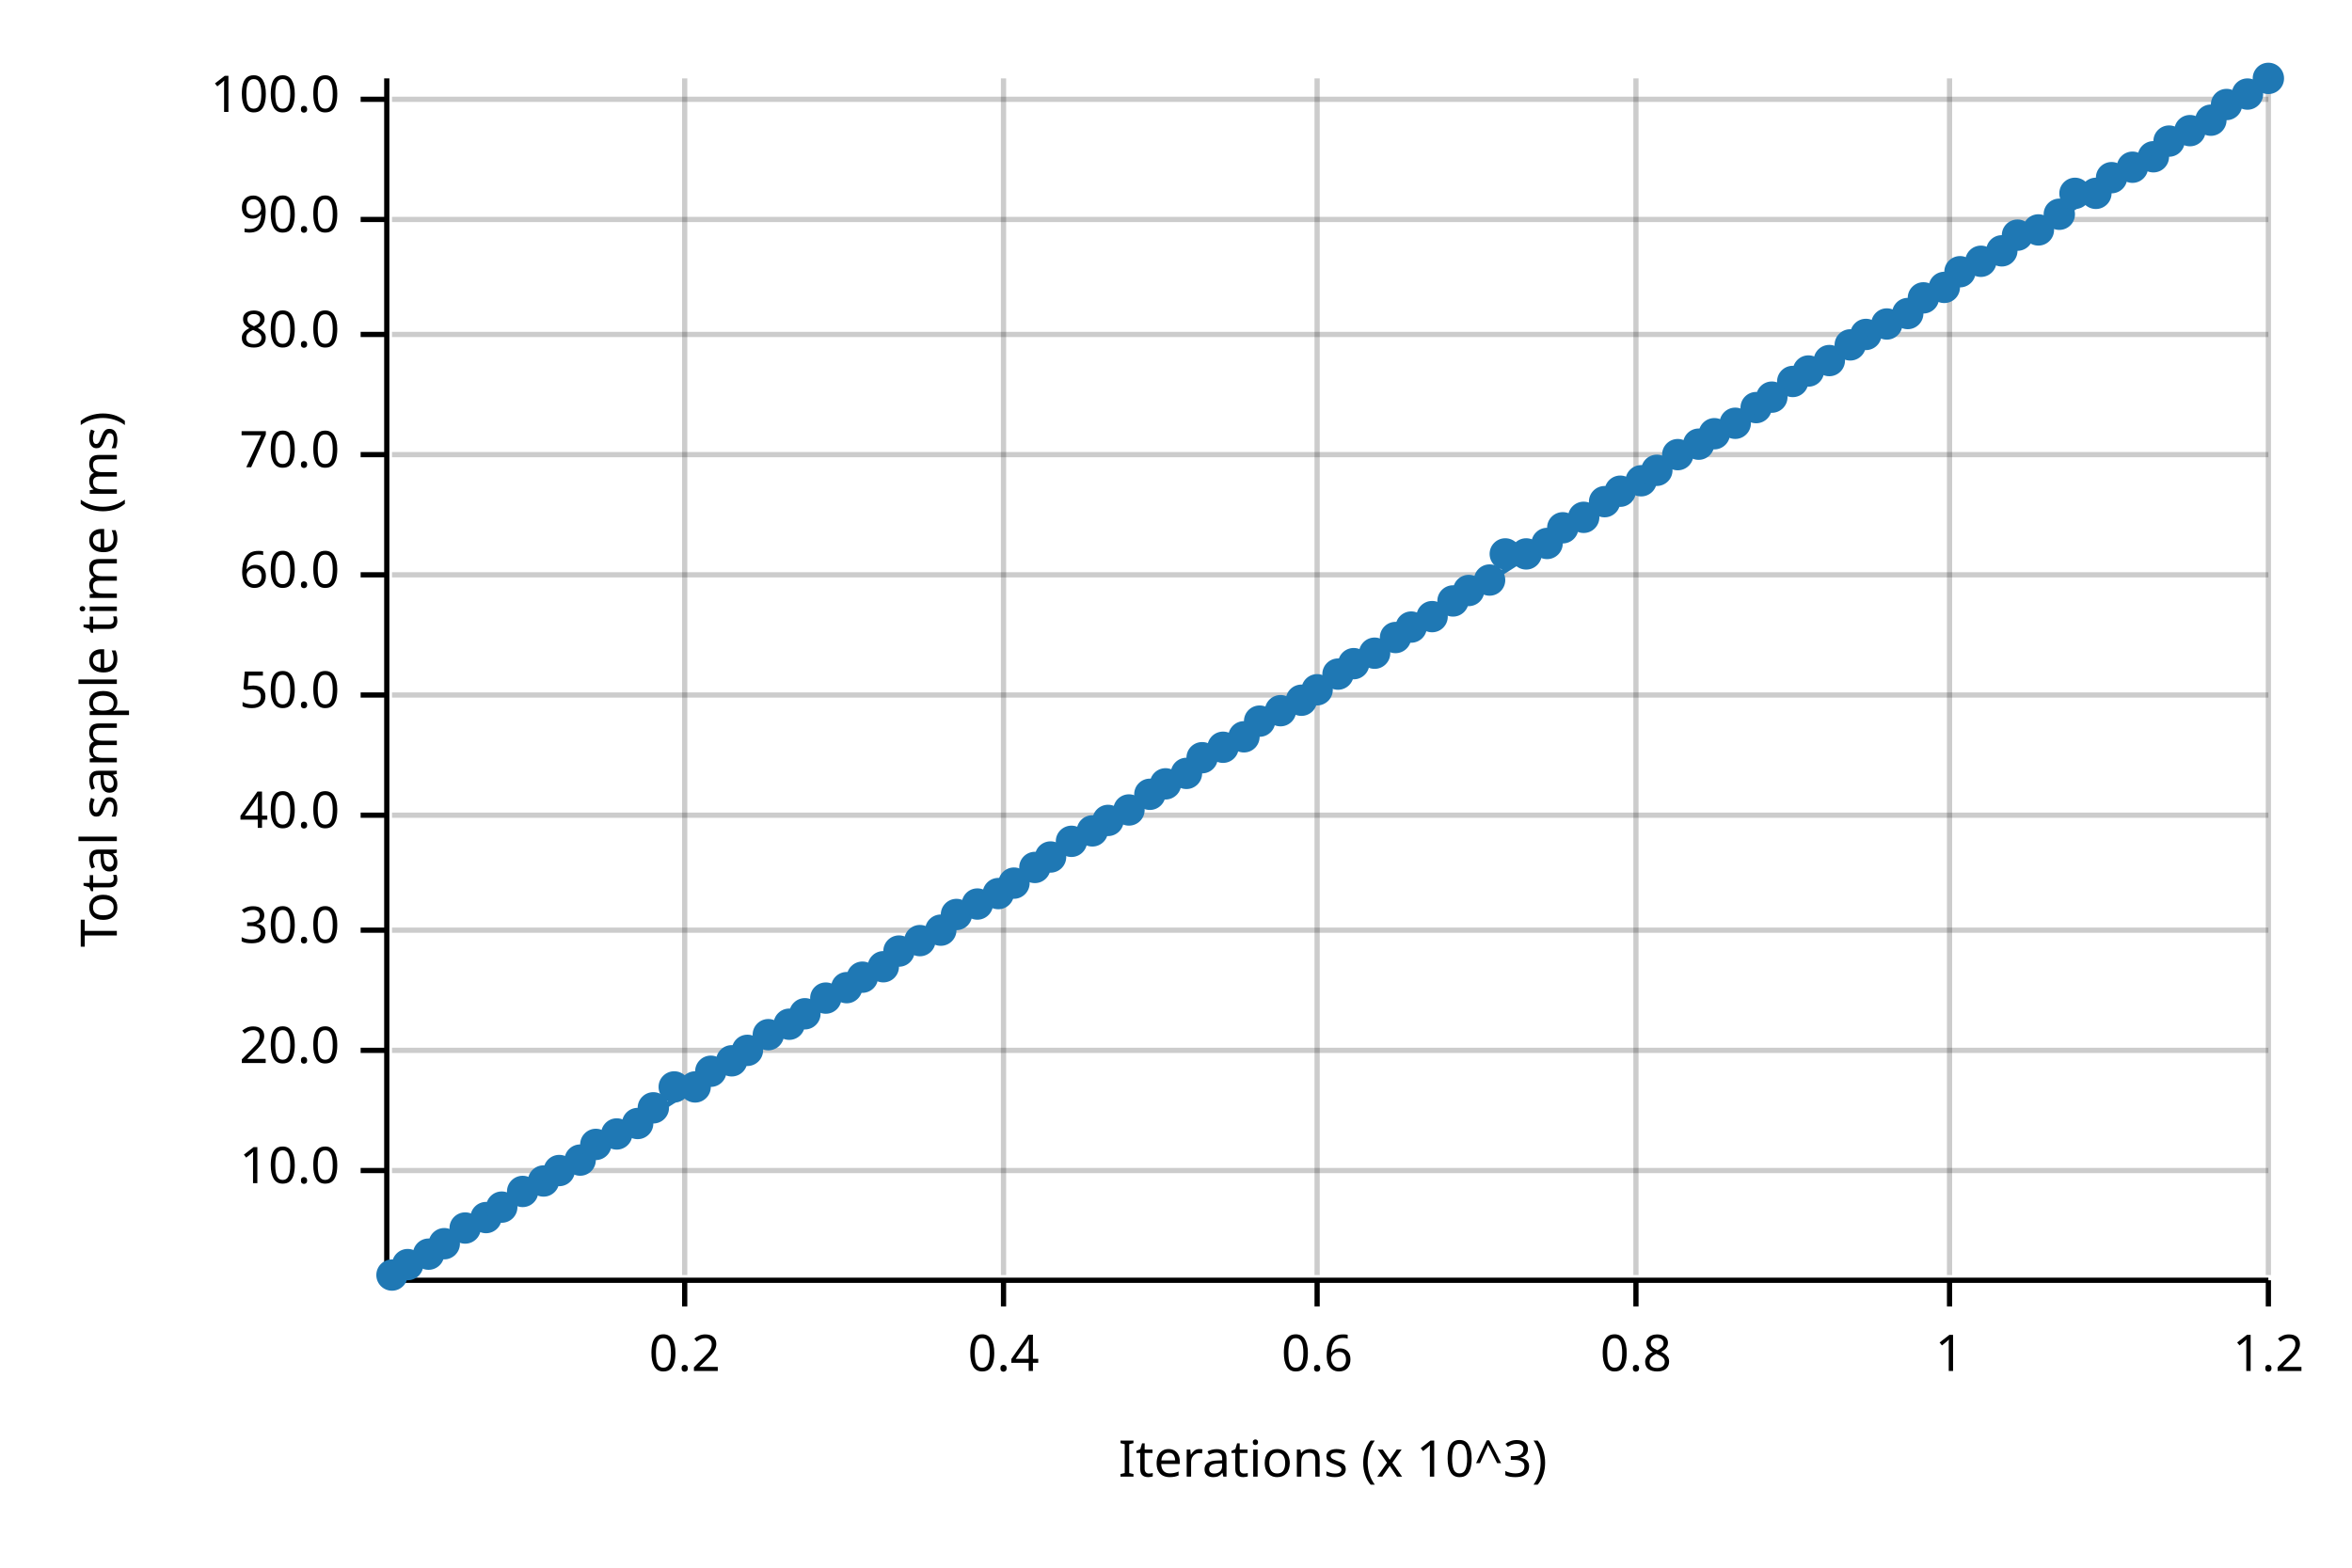
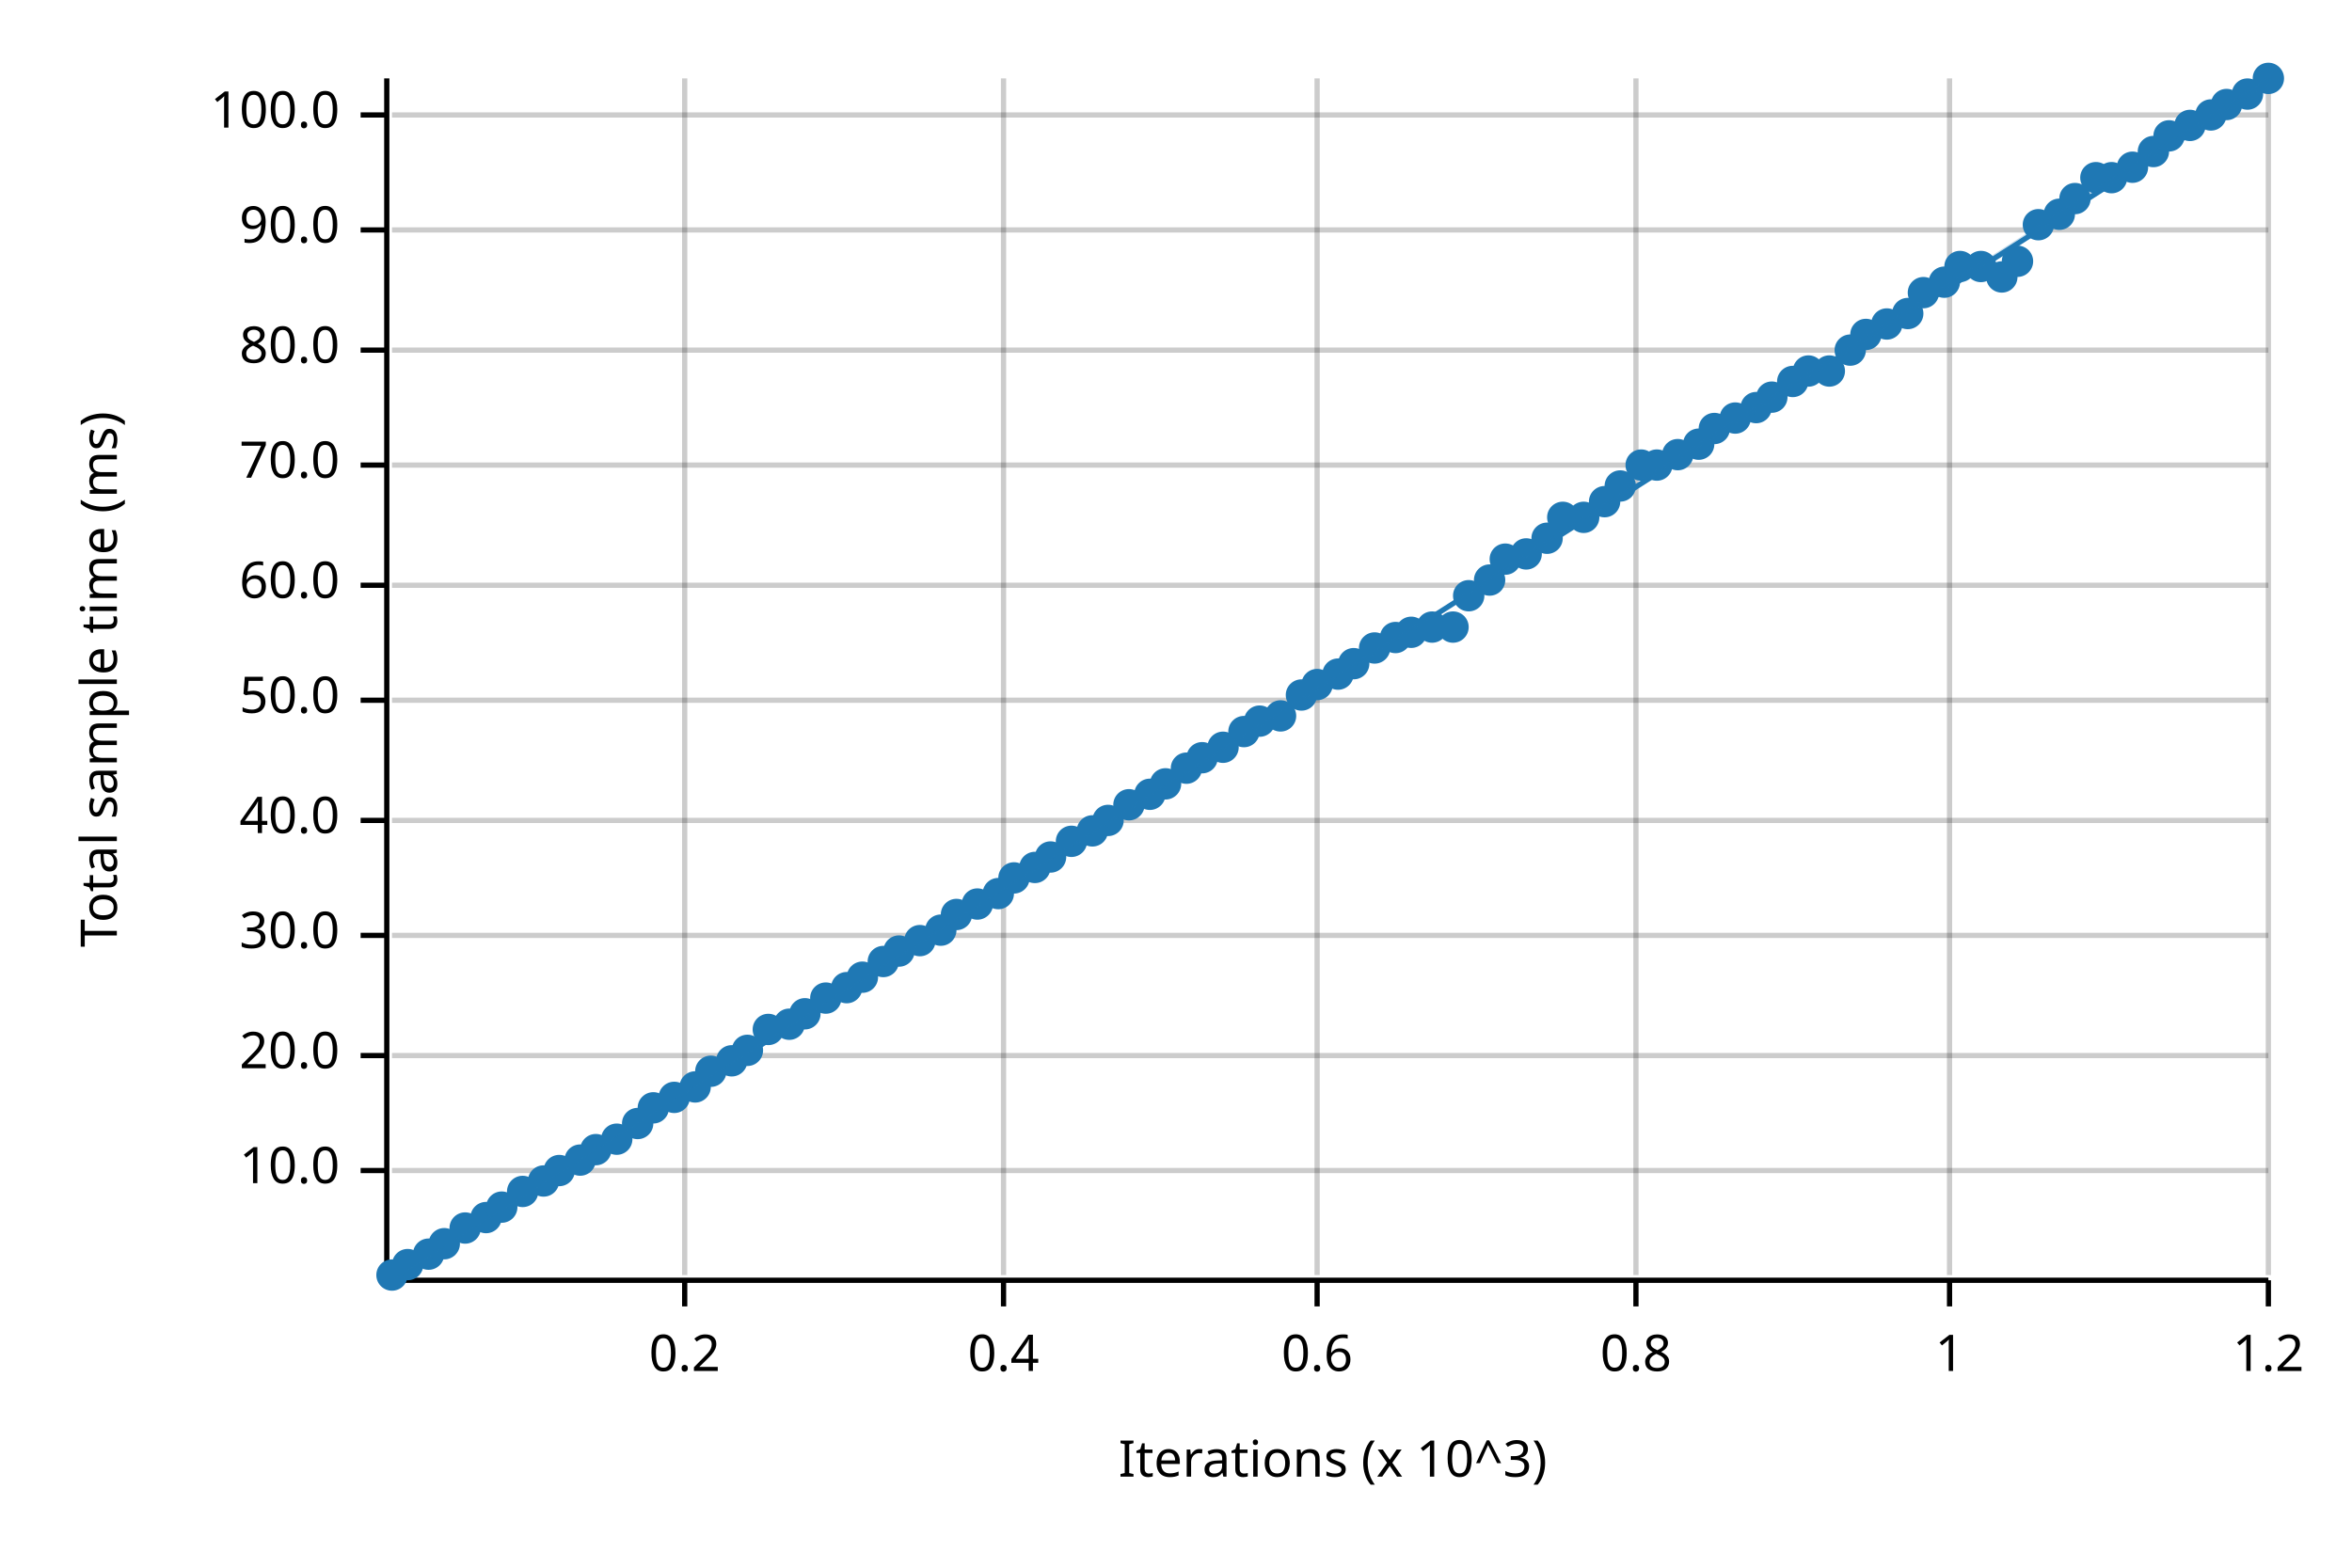
<svg xmlns="http://www.w3.org/2000/svg" width="450" height="300" viewBox="0 0 450 300">
  <text x="15" y="130" dy="0.76em" text-anchor="middle" font-family="sans-serif" font-size="9.677" opacity="1" fill="#000000" transform="rotate(270, 15, 130)">
Total sample time (ms)
</text>
  <text x="255" y="285" dy="-0.5ex" text-anchor="middle" font-family="sans-serif" font-size="9.677" opacity="1" fill="#000000">
Iterations (x 10^3)
</text>
  <line opacity="0.2" stroke="#000000" stroke-width="1" x1="131" y1="244" x2="131" y2="15" />
  <line opacity="0.2" stroke="#000000" stroke-width="1" x1="192" y1="244" x2="192" y2="15" />
  <line opacity="0.2" stroke="#000000" stroke-width="1" x1="252" y1="244" x2="252" y2="15" />
  <line opacity="0.2" stroke="#000000" stroke-width="1" x1="313" y1="244" x2="313" y2="15" />
  <line opacity="0.2" stroke="#000000" stroke-width="1" x1="373" y1="244" x2="373" y2="15" />
  <line opacity="0.2" stroke="#000000" stroke-width="1" x1="434" y1="244" x2="434" y2="15" />
  <line opacity="0.2" stroke="#000000" stroke-width="1" x1="75" y1="224" x2="434" y2="224" />
-   <line opacity="0.2" stroke="#000000" stroke-width="1" x1="75" y1="201" x2="434" y2="201" />
-   <line opacity="0.2" stroke="#000000" stroke-width="1" x1="75" y1="178" x2="434" y2="178" />
-   <line opacity="0.2" stroke="#000000" stroke-width="1" x1="75" y1="156" x2="434" y2="156" />
-   <line opacity="0.2" stroke="#000000" stroke-width="1" x1="75" y1="133" x2="434" y2="133" />
-   <line opacity="0.2" stroke="#000000" stroke-width="1" x1="75" y1="110" x2="434" y2="110" />
-   <line opacity="0.2" stroke="#000000" stroke-width="1" x1="75" y1="87" x2="434" y2="87" />
-   <line opacity="0.2" stroke="#000000" stroke-width="1" x1="75" y1="64" x2="434" y2="64" />
-   <line opacity="0.2" stroke="#000000" stroke-width="1" x1="75" y1="42" x2="434" y2="42" />
-   <line opacity="0.2" stroke="#000000" stroke-width="1" x1="75" y1="19" x2="434" y2="19" />
+   <line opacity="0.2" stroke="#000000" stroke-width="1" x1="75" y1="202" x2="434" y2="202" />
+   <line opacity="0.2" stroke="#000000" stroke-width="1" x1="75" y1="179" x2="434" y2="179" />
+   <line opacity="0.2" stroke="#000000" stroke-width="1" x1="75" y1="157" x2="434" y2="157" />
+   <line opacity="0.2" stroke="#000000" stroke-width="1" x1="75" y1="134" x2="434" y2="134" />
+   <line opacity="0.2" stroke="#000000" stroke-width="1" x1="75" y1="112" x2="434" y2="112" />
+   <line opacity="0.2" stroke="#000000" stroke-width="1" x1="75" y1="89" x2="434" y2="89" />
+   <line opacity="0.2" stroke="#000000" stroke-width="1" x1="75" y1="67" x2="434" y2="67" />
+   <line opacity="0.2" stroke="#000000" stroke-width="1" x1="75" y1="44" x2="434" y2="44" />
+   <line opacity="0.2" stroke="#000000" stroke-width="1" x1="75" y1="22" x2="434" y2="22" />
  <polyline fill="none" opacity="1" stroke="#000000" stroke-width="1" points="74,15 74,244 " />
  <text x="65" y="224" dy="0.5ex" text-anchor="end" font-family="sans-serif" font-size="9.677" opacity="1" fill="#000000">
10.0
</text>
  <polyline fill="none" opacity="1" stroke="#000000" stroke-width="1" points="69,224 74,224 " />
-   <text x="65" y="201" dy="0.5ex" text-anchor="end" font-family="sans-serif" font-size="9.677" opacity="1" fill="#000000">
+   <text x="65" y="202" dy="0.5ex" text-anchor="end" font-family="sans-serif" font-size="9.677" opacity="1" fill="#000000">
20.0
</text>
-   <polyline fill="none" opacity="1" stroke="#000000" stroke-width="1" points="69,201 74,201 " />
-   <text x="65" y="178" dy="0.5ex" text-anchor="end" font-family="sans-serif" font-size="9.677" opacity="1" fill="#000000">
+   <polyline fill="none" opacity="1" stroke="#000000" stroke-width="1" points="69,202 74,202 " />
+   <text x="65" y="179" dy="0.5ex" text-anchor="end" font-family="sans-serif" font-size="9.677" opacity="1" fill="#000000">
30.0
</text>
-   <polyline fill="none" opacity="1" stroke="#000000" stroke-width="1" points="69,178 74,178 " />
-   <text x="65" y="156" dy="0.5ex" text-anchor="end" font-family="sans-serif" font-size="9.677" opacity="1" fill="#000000">
+   <polyline fill="none" opacity="1" stroke="#000000" stroke-width="1" points="69,179 74,179 " />
+   <text x="65" y="157" dy="0.5ex" text-anchor="end" font-family="sans-serif" font-size="9.677" opacity="1" fill="#000000">
40.0
</text>
-   <polyline fill="none" opacity="1" stroke="#000000" stroke-width="1" points="69,156 74,156 " />
-   <text x="65" y="133" dy="0.5ex" text-anchor="end" font-family="sans-serif" font-size="9.677" opacity="1" fill="#000000">
+   <polyline fill="none" opacity="1" stroke="#000000" stroke-width="1" points="69,157 74,157 " />
+   <text x="65" y="134" dy="0.5ex" text-anchor="end" font-family="sans-serif" font-size="9.677" opacity="1" fill="#000000">
50.0
</text>
-   <polyline fill="none" opacity="1" stroke="#000000" stroke-width="1" points="69,133 74,133 " />
-   <text x="65" y="110" dy="0.5ex" text-anchor="end" font-family="sans-serif" font-size="9.677" opacity="1" fill="#000000">
+   <polyline fill="none" opacity="1" stroke="#000000" stroke-width="1" points="69,134 74,134 " />
+   <text x="65" y="112" dy="0.5ex" text-anchor="end" font-family="sans-serif" font-size="9.677" opacity="1" fill="#000000">
60.0
</text>
-   <polyline fill="none" opacity="1" stroke="#000000" stroke-width="1" points="69,110 74,110 " />
-   <text x="65" y="87" dy="0.5ex" text-anchor="end" font-family="sans-serif" font-size="9.677" opacity="1" fill="#000000">
+   <polyline fill="none" opacity="1" stroke="#000000" stroke-width="1" points="69,112 74,112 " />
+   <text x="65" y="89" dy="0.5ex" text-anchor="end" font-family="sans-serif" font-size="9.677" opacity="1" fill="#000000">
70.0
</text>
-   <polyline fill="none" opacity="1" stroke="#000000" stroke-width="1" points="69,87 74,87 " />
-   <text x="65" y="64" dy="0.5ex" text-anchor="end" font-family="sans-serif" font-size="9.677" opacity="1" fill="#000000">
+   <polyline fill="none" opacity="1" stroke="#000000" stroke-width="1" points="69,89 74,89 " />
+   <text x="65" y="67" dy="0.5ex" text-anchor="end" font-family="sans-serif" font-size="9.677" opacity="1" fill="#000000">
80.0
</text>
-   <polyline fill="none" opacity="1" stroke="#000000" stroke-width="1" points="69,64 74,64 " />
-   <text x="65" y="42" dy="0.5ex" text-anchor="end" font-family="sans-serif" font-size="9.677" opacity="1" fill="#000000">
+   <polyline fill="none" opacity="1" stroke="#000000" stroke-width="1" points="69,67 74,67 " />
+   <text x="65" y="44" dy="0.5ex" text-anchor="end" font-family="sans-serif" font-size="9.677" opacity="1" fill="#000000">
90.0
</text>
-   <polyline fill="none" opacity="1" stroke="#000000" stroke-width="1" points="69,42 74,42 " />
-   <text x="65" y="19" dy="0.5ex" text-anchor="end" font-family="sans-serif" font-size="9.677" opacity="1" fill="#000000">
+   <polyline fill="none" opacity="1" stroke="#000000" stroke-width="1" points="69,44 74,44 " />
+   <text x="65" y="22" dy="0.5ex" text-anchor="end" font-family="sans-serif" font-size="9.677" opacity="1" fill="#000000">
100.0
</text>
-   <polyline fill="none" opacity="1" stroke="#000000" stroke-width="1" points="69,19 74,19 " />
+   <polyline fill="none" opacity="1" stroke="#000000" stroke-width="1" points="69,22 74,22 " />
  <polyline fill="none" opacity="1" stroke="#000000" stroke-width="1" points="75,245 434,245 " />
  <text x="131" y="255" dy="0.76em" text-anchor="middle" font-family="sans-serif" font-size="9.677" opacity="1" fill="#000000">
0.2
</text>
  <polyline fill="none" opacity="1" stroke="#000000" stroke-width="1" points="131,245 131,250 " />
  <text x="192" y="255" dy="0.76em" text-anchor="middle" font-family="sans-serif" font-size="9.677" opacity="1" fill="#000000">
0.4
</text>
  <polyline fill="none" opacity="1" stroke="#000000" stroke-width="1" points="192,245 192,250 " />
  <text x="252" y="255" dy="0.76em" text-anchor="middle" font-family="sans-serif" font-size="9.677" opacity="1" fill="#000000">
0.6
</text>
  <polyline fill="none" opacity="1" stroke="#000000" stroke-width="1" points="252,245 252,250 " />
  <text x="313" y="255" dy="0.76em" text-anchor="middle" font-family="sans-serif" font-size="9.677" opacity="1" fill="#000000">
0.8
</text>
  <polyline fill="none" opacity="1" stroke="#000000" stroke-width="1" points="313,245 313,250 " />
  <text x="373" y="255" dy="0.76em" text-anchor="middle" font-family="sans-serif" font-size="9.677" opacity="1" fill="#000000">
1
</text>
  <polyline fill="none" opacity="1" stroke="#000000" stroke-width="1" points="373,245 373,250 " />
  <text x="434" y="255" dy="0.76em" text-anchor="middle" font-family="sans-serif" font-size="9.677" opacity="1" fill="#000000">
1.2
</text>
  <polyline fill="none" opacity="1" stroke="#000000" stroke-width="1" points="434,245 434,250 " />
  <circle cx="75" cy="244" r="3" opacity="1" fill="#1F78B4" stroke="none" stroke-width="1" />
  <circle cx="78" cy="242" r="3" opacity="1" fill="#1F78B4" stroke="none" stroke-width="1" />
  <circle cx="82" cy="240" r="3" opacity="1" fill="#1F78B4" stroke="none" stroke-width="1" />
  <circle cx="85" cy="238" r="3" opacity="1" fill="#1F78B4" stroke="none" stroke-width="1" />
  <circle cx="89" cy="235" r="3" opacity="1" fill="#1F78B4" stroke="none" stroke-width="1" />
  <circle cx="93" cy="233" r="3" opacity="1" fill="#1F78B4" stroke="none" stroke-width="1" />
  <circle cx="96" cy="231" r="3" opacity="1" fill="#1F78B4" stroke="none" stroke-width="1" />
  <circle cx="100" cy="228" r="3" opacity="1" fill="#1F78B4" stroke="none" stroke-width="1" />
  <circle cx="104" cy="226" r="3" opacity="1" fill="#1F78B4" stroke="none" stroke-width="1" />
  <circle cx="107" cy="224" r="3" opacity="1" fill="#1F78B4" stroke="none" stroke-width="1" />
  <circle cx="111" cy="222" r="3" opacity="1" fill="#1F78B4" stroke="none" stroke-width="1" />
-   <circle cx="114" cy="219" r="3" opacity="1" fill="#1F78B4" stroke="none" stroke-width="1" />
-   <circle cx="118" cy="217" r="3" opacity="1" fill="#1F78B4" stroke="none" stroke-width="1" />
+   <circle cx="114" cy="220" r="3" opacity="1" fill="#1F78B4" stroke="none" stroke-width="1" />
+   <circle cx="118" cy="218" r="3" opacity="1" fill="#1F78B4" stroke="none" stroke-width="1" />
  <circle cx="122" cy="215" r="3" opacity="1" fill="#1F78B4" stroke="none" stroke-width="1" />
  <circle cx="125" cy="212" r="3" opacity="1" fill="#1F78B4" stroke="none" stroke-width="1" />
-   <circle cx="129" cy="208" r="3" opacity="1" fill="#1F78B4" stroke="none" stroke-width="1" />
+   <circle cx="129" cy="210" r="3" opacity="1" fill="#1F78B4" stroke="none" stroke-width="1" />
  <circle cx="133" cy="208" r="3" opacity="1" fill="#1F78B4" stroke="none" stroke-width="1" />
  <circle cx="136" cy="205" r="3" opacity="1" fill="#1F78B4" stroke="none" stroke-width="1" />
  <circle cx="140" cy="203" r="3" opacity="1" fill="#1F78B4" stroke="none" stroke-width="1" />
  <circle cx="143" cy="201" r="3" opacity="1" fill="#1F78B4" stroke="none" stroke-width="1" />
-   <circle cx="147" cy="198" r="3" opacity="1" fill="#1F78B4" stroke="none" stroke-width="1" />
+   <circle cx="147" cy="197" r="3" opacity="1" fill="#1F78B4" stroke="none" stroke-width="1" />
  <circle cx="151" cy="196" r="3" opacity="1" fill="#1F78B4" stroke="none" stroke-width="1" />
  <circle cx="154" cy="194" r="3" opacity="1" fill="#1F78B4" stroke="none" stroke-width="1" />
  <circle cx="158" cy="191" r="3" opacity="1" fill="#1F78B4" stroke="none" stroke-width="1" />
  <circle cx="162" cy="189" r="3" opacity="1" fill="#1F78B4" stroke="none" stroke-width="1" />
  <circle cx="165" cy="187" r="3" opacity="1" fill="#1F78B4" stroke="none" stroke-width="1" />
-   <circle cx="169" cy="185" r="3" opacity="1" fill="#1F78B4" stroke="none" stroke-width="1" />
+   <circle cx="169" cy="184" r="3" opacity="1" fill="#1F78B4" stroke="none" stroke-width="1" />
  <circle cx="172" cy="182" r="3" opacity="1" fill="#1F78B4" stroke="none" stroke-width="1" />
  <circle cx="176" cy="180" r="3" opacity="1" fill="#1F78B4" stroke="none" stroke-width="1" />
  <circle cx="180" cy="178" r="3" opacity="1" fill="#1F78B4" stroke="none" stroke-width="1" />
  <circle cx="183" cy="175" r="3" opacity="1" fill="#1F78B4" stroke="none" stroke-width="1" />
  <circle cx="187" cy="173" r="3" opacity="1" fill="#1F78B4" stroke="none" stroke-width="1" />
  <circle cx="191" cy="171" r="3" opacity="1" fill="#1F78B4" stroke="none" stroke-width="1" />
-   <circle cx="194" cy="169" r="3" opacity="1" fill="#1F78B4" stroke="none" stroke-width="1" />
+   <circle cx="194" cy="168" r="3" opacity="1" fill="#1F78B4" stroke="none" stroke-width="1" />
  <circle cx="198" cy="166" r="3" opacity="1" fill="#1F78B4" stroke="none" stroke-width="1" />
  <circle cx="201" cy="164" r="3" opacity="1" fill="#1F78B4" stroke="none" stroke-width="1" />
  <circle cx="205" cy="161" r="3" opacity="1" fill="#1F78B4" stroke="none" stroke-width="1" />
  <circle cx="209" cy="159" r="3" opacity="1" fill="#1F78B4" stroke="none" stroke-width="1" />
  <circle cx="212" cy="157" r="3" opacity="1" fill="#1F78B4" stroke="none" stroke-width="1" />
-   <circle cx="216" cy="155" r="3" opacity="1" fill="#1F78B4" stroke="none" stroke-width="1" />
+   <circle cx="216" cy="154" r="3" opacity="1" fill="#1F78B4" stroke="none" stroke-width="1" />
  <circle cx="220" cy="152" r="3" opacity="1" fill="#1F78B4" stroke="none" stroke-width="1" />
  <circle cx="223" cy="150" r="3" opacity="1" fill="#1F78B4" stroke="none" stroke-width="1" />
-   <circle cx="227" cy="148" r="3" opacity="1" fill="#1F78B4" stroke="none" stroke-width="1" />
+   <circle cx="227" cy="147" r="3" opacity="1" fill="#1F78B4" stroke="none" stroke-width="1" />
  <circle cx="230" cy="145" r="3" opacity="1" fill="#1F78B4" stroke="none" stroke-width="1" />
  <circle cx="234" cy="143" r="3" opacity="1" fill="#1F78B4" stroke="none" stroke-width="1" />
-   <circle cx="238" cy="141" r="3" opacity="1" fill="#1F78B4" stroke="none" stroke-width="1" />
+   <circle cx="238" cy="140" r="3" opacity="1" fill="#1F78B4" stroke="none" stroke-width="1" />
  <circle cx="241" cy="138" r="3" opacity="1" fill="#1F78B4" stroke="none" stroke-width="1" />
-   <circle cx="245" cy="136" r="3" opacity="1" fill="#1F78B4" stroke="none" stroke-width="1" />
-   <circle cx="249" cy="134" r="3" opacity="1" fill="#1F78B4" stroke="none" stroke-width="1" />
-   <circle cx="252" cy="132" r="3" opacity="1" fill="#1F78B4" stroke="none" stroke-width="1" />
+   <circle cx="245" cy="137" r="3" opacity="1" fill="#1F78B4" stroke="none" stroke-width="1" />
+   <circle cx="249" cy="133" r="3" opacity="1" fill="#1F78B4" stroke="none" stroke-width="1" />
+   <circle cx="252" cy="131" r="3" opacity="1" fill="#1F78B4" stroke="none" stroke-width="1" />
  <circle cx="256" cy="129" r="3" opacity="1" fill="#1F78B4" stroke="none" stroke-width="1" />
  <circle cx="259" cy="127" r="3" opacity="1" fill="#1F78B4" stroke="none" stroke-width="1" />
-   <circle cx="263" cy="125" r="3" opacity="1" fill="#1F78B4" stroke="none" stroke-width="1" />
+   <circle cx="263" cy="124" r="3" opacity="1" fill="#1F78B4" stroke="none" stroke-width="1" />
  <circle cx="267" cy="122" r="3" opacity="1" fill="#1F78B4" stroke="none" stroke-width="1" />
-   <circle cx="270" cy="120" r="3" opacity="1" fill="#1F78B4" stroke="none" stroke-width="1" />
-   <circle cx="274" cy="118" r="3" opacity="1" fill="#1F78B4" stroke="none" stroke-width="1" />
-   <circle cx="278" cy="115" r="3" opacity="1" fill="#1F78B4" stroke="none" stroke-width="1" />
-   <circle cx="281" cy="113" r="3" opacity="1" fill="#1F78B4" stroke="none" stroke-width="1" />
+   <circle cx="270" cy="121" r="3" opacity="1" fill="#1F78B4" stroke="none" stroke-width="1" />
+   <circle cx="274" cy="120" r="3" opacity="1" fill="#1F78B4" stroke="none" stroke-width="1" />
+   <circle cx="278" cy="120" r="3" opacity="1" fill="#1F78B4" stroke="none" stroke-width="1" />
+   <circle cx="281" cy="114" r="3" opacity="1" fill="#1F78B4" stroke="none" stroke-width="1" />
  <circle cx="285" cy="111" r="3" opacity="1" fill="#1F78B4" stroke="none" stroke-width="1" />
-   <circle cx="288" cy="106" r="3" opacity="1" fill="#1F78B4" stroke="none" stroke-width="1" />
+   <circle cx="288" cy="107" r="3" opacity="1" fill="#1F78B4" stroke="none" stroke-width="1" />
  <circle cx="292" cy="106" r="3" opacity="1" fill="#1F78B4" stroke="none" stroke-width="1" />
-   <circle cx="296" cy="104" r="3" opacity="1" fill="#1F78B4" stroke="none" stroke-width="1" />
-   <circle cx="299" cy="101" r="3" opacity="1" fill="#1F78B4" stroke="none" stroke-width="1" />
+   <circle cx="296" cy="103" r="3" opacity="1" fill="#1F78B4" stroke="none" stroke-width="1" />
+   <circle cx="299" cy="99" r="3" opacity="1" fill="#1F78B4" stroke="none" stroke-width="1" />
  <circle cx="303" cy="99" r="3" opacity="1" fill="#1F78B4" stroke="none" stroke-width="1" />
  <circle cx="307" cy="96" r="3" opacity="1" fill="#1F78B4" stroke="none" stroke-width="1" />
-   <circle cx="310" cy="94" r="3" opacity="1" fill="#1F78B4" stroke="none" stroke-width="1" />
-   <circle cx="314" cy="92" r="3" opacity="1" fill="#1F78B4" stroke="none" stroke-width="1" />
-   <circle cx="317" cy="90" r="3" opacity="1" fill="#1F78B4" stroke="none" stroke-width="1" />
+   <circle cx="310" cy="93" r="3" opacity="1" fill="#1F78B4" stroke="none" stroke-width="1" />
+   <circle cx="314" cy="89" r="3" opacity="1" fill="#1F78B4" stroke="none" stroke-width="1" />
+   <circle cx="317" cy="89" r="3" opacity="1" fill="#1F78B4" stroke="none" stroke-width="1" />
  <circle cx="321" cy="87" r="3" opacity="1" fill="#1F78B4" stroke="none" stroke-width="1" />
  <circle cx="325" cy="85" r="3" opacity="1" fill="#1F78B4" stroke="none" stroke-width="1" />
-   <circle cx="328" cy="83" r="3" opacity="1" fill="#1F78B4" stroke="none" stroke-width="1" />
-   <circle cx="332" cy="81" r="3" opacity="1" fill="#1F78B4" stroke="none" stroke-width="1" />
+   <circle cx="328" cy="82" r="3" opacity="1" fill="#1F78B4" stroke="none" stroke-width="1" />
+   <circle cx="332" cy="80" r="3" opacity="1" fill="#1F78B4" stroke="none" stroke-width="1" />
  <circle cx="336" cy="78" r="3" opacity="1" fill="#1F78B4" stroke="none" stroke-width="1" />
  <circle cx="339" cy="76" r="3" opacity="1" fill="#1F78B4" stroke="none" stroke-width="1" />
  <circle cx="343" cy="73" r="3" opacity="1" fill="#1F78B4" stroke="none" stroke-width="1" />
  <circle cx="346" cy="71" r="3" opacity="1" fill="#1F78B4" stroke="none" stroke-width="1" />
-   <circle cx="350" cy="69" r="3" opacity="1" fill="#1F78B4" stroke="none" stroke-width="1" />
-   <circle cx="354" cy="66" r="3" opacity="1" fill="#1F78B4" stroke="none" stroke-width="1" />
+   <circle cx="350" cy="71" r="3" opacity="1" fill="#1F78B4" stroke="none" stroke-width="1" />
+   <circle cx="354" cy="67" r="3" opacity="1" fill="#1F78B4" stroke="none" stroke-width="1" />
  <circle cx="357" cy="64" r="3" opacity="1" fill="#1F78B4" stroke="none" stroke-width="1" />
  <circle cx="361" cy="62" r="3" opacity="1" fill="#1F78B4" stroke="none" stroke-width="1" />
  <circle cx="365" cy="60" r="3" opacity="1" fill="#1F78B4" stroke="none" stroke-width="1" />
-   <circle cx="368" cy="57" r="3" opacity="1" fill="#1F78B4" stroke="none" stroke-width="1" />
-   <circle cx="372" cy="55" r="3" opacity="1" fill="#1F78B4" stroke="none" stroke-width="1" />
-   <circle cx="375" cy="52" r="3" opacity="1" fill="#1F78B4" stroke="none" stroke-width="1" />
-   <circle cx="379" cy="50" r="3" opacity="1" fill="#1F78B4" stroke="none" stroke-width="1" />
-   <circle cx="383" cy="48" r="3" opacity="1" fill="#1F78B4" stroke="none" stroke-width="1" />
-   <circle cx="386" cy="45" r="3" opacity="1" fill="#1F78B4" stroke="none" stroke-width="1" />
-   <circle cx="390" cy="44" r="3" opacity="1" fill="#1F78B4" stroke="none" stroke-width="1" />
+   <circle cx="368" cy="56" r="3" opacity="1" fill="#1F78B4" stroke="none" stroke-width="1" />
+   <circle cx="372" cy="54" r="3" opacity="1" fill="#1F78B4" stroke="none" stroke-width="1" />
+   <circle cx="375" cy="51" r="3" opacity="1" fill="#1F78B4" stroke="none" stroke-width="1" />
+   <circle cx="379" cy="51" r="3" opacity="1" fill="#1F78B4" stroke="none" stroke-width="1" />
+   <circle cx="383" cy="53" r="3" opacity="1" fill="#1F78B4" stroke="none" stroke-width="1" />
+   <circle cx="386" cy="50" r="3" opacity="1" fill="#1F78B4" stroke="none" stroke-width="1" />
+   <circle cx="390" cy="43" r="3" opacity="1" fill="#1F78B4" stroke="none" stroke-width="1" />
  <circle cx="394" cy="41" r="3" opacity="1" fill="#1F78B4" stroke="none" stroke-width="1" />
-   <circle cx="397" cy="37" r="3" opacity="1" fill="#1F78B4" stroke="none" stroke-width="1" />
-   <circle cx="401" cy="37" r="3" opacity="1" fill="#1F78B4" stroke="none" stroke-width="1" />
+   <circle cx="397" cy="38" r="3" opacity="1" fill="#1F78B4" stroke="none" stroke-width="1" />
+   <circle cx="401" cy="34" r="3" opacity="1" fill="#1F78B4" stroke="none" stroke-width="1" />
  <circle cx="404" cy="34" r="3" opacity="1" fill="#1F78B4" stroke="none" stroke-width="1" />
  <circle cx="408" cy="32" r="3" opacity="1" fill="#1F78B4" stroke="none" stroke-width="1" />
-   <circle cx="412" cy="30" r="3" opacity="1" fill="#1F78B4" stroke="none" stroke-width="1" />
-   <circle cx="415" cy="27" r="3" opacity="1" fill="#1F78B4" stroke="none" stroke-width="1" />
-   <circle cx="419" cy="25" r="3" opacity="1" fill="#1F78B4" stroke="none" stroke-width="1" />
-   <circle cx="423" cy="23" r="3" opacity="1" fill="#1F78B4" stroke="none" stroke-width="1" />
+   <circle cx="412" cy="29" r="3" opacity="1" fill="#1F78B4" stroke="none" stroke-width="1" />
+   <circle cx="415" cy="26" r="3" opacity="1" fill="#1F78B4" stroke="none" stroke-width="1" />
+   <circle cx="419" cy="24" r="3" opacity="1" fill="#1F78B4" stroke="none" stroke-width="1" />
+   <circle cx="423" cy="22" r="3" opacity="1" fill="#1F78B4" stroke="none" stroke-width="1" />
  <circle cx="426" cy="20" r="3" opacity="1" fill="#1F78B4" stroke="none" stroke-width="1" />
  <circle cx="430" cy="18" r="3" opacity="1" fill="#1F78B4" stroke="none" stroke-width="1" />
  <circle cx="434" cy="15" r="3" opacity="1" fill="#1F78B4" stroke="none" stroke-width="1" />
  <polyline fill="none" opacity="1" stroke="#1F78B4" stroke-width="1" points="75,245 434,16 " />
-   <polygon opacity="0.25" fill="#1F78B4" points="75,245 434,16 434,16 " />
+   <polygon opacity="0.25" fill="#1F78B4" points="75,245 434,16 434,15 " />
</svg>
